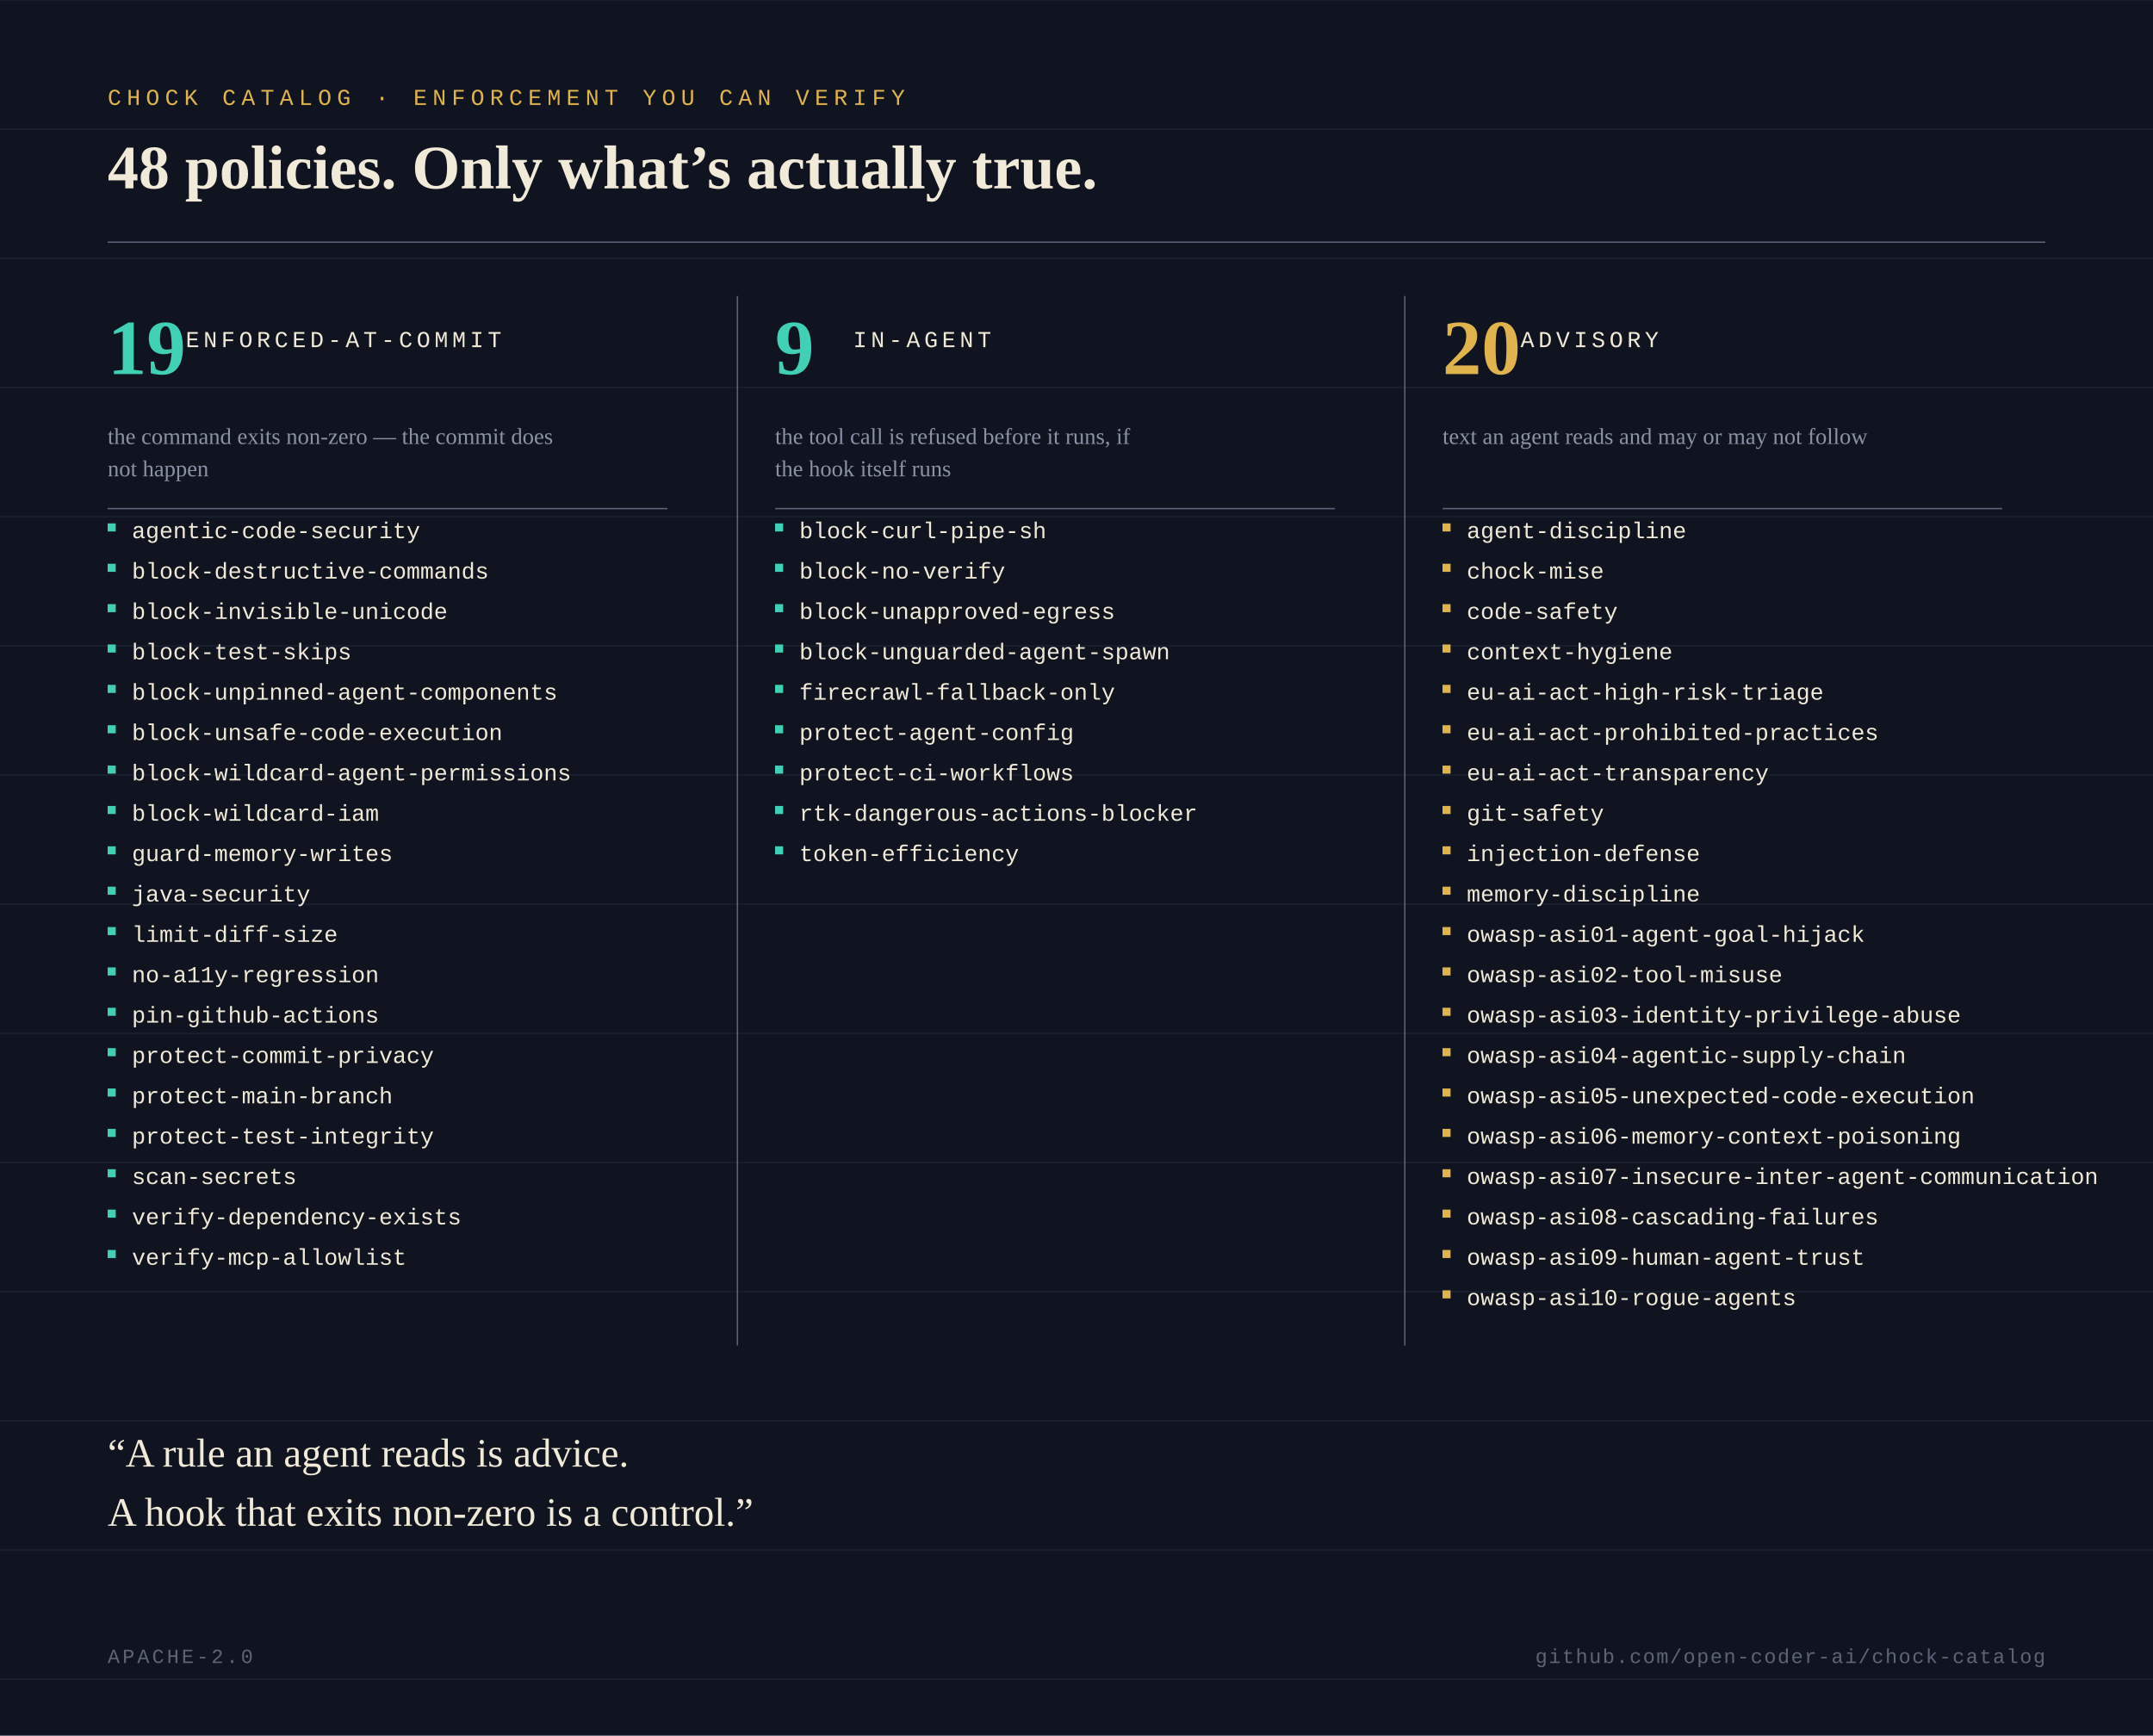
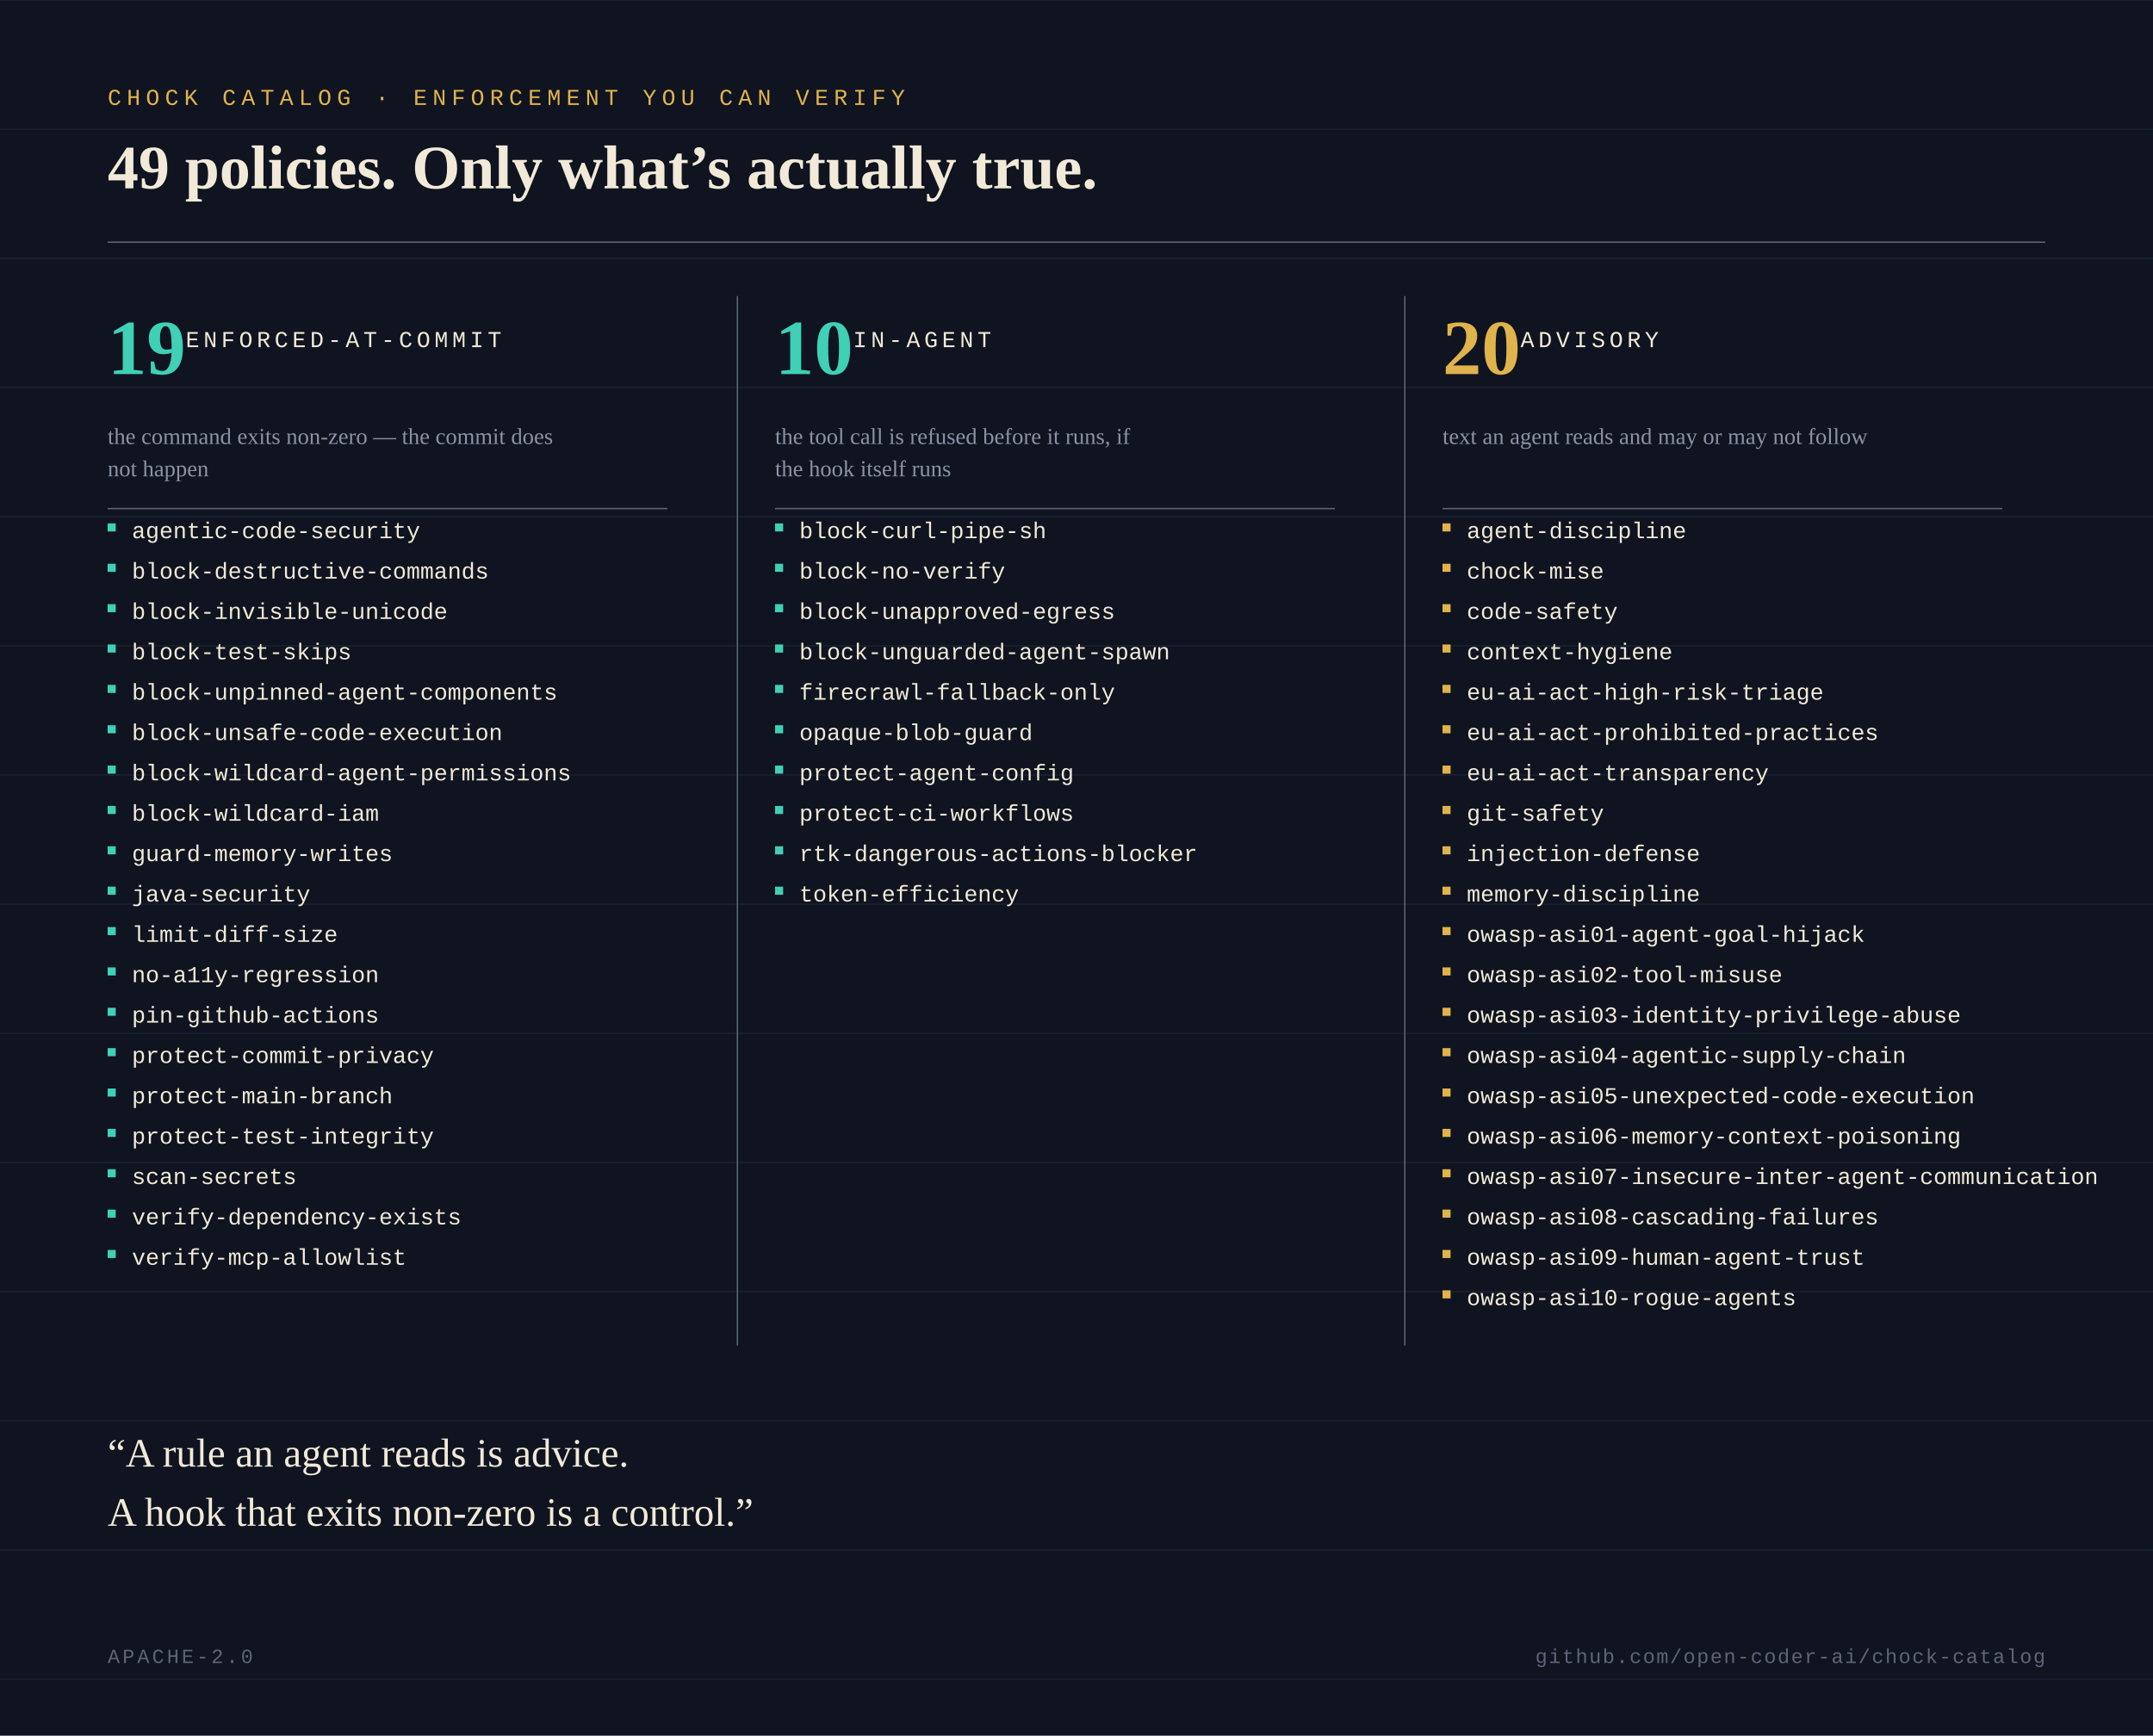
- <svg xmlns="http://www.w3.org/2000/svg" viewBox="0 0 1600 1290" width="1600" height="1290" role="img" aria-label="48 policies: 19 enforced-at-commit, 9 in-agent, 20 advisory">
+ <svg xmlns="http://www.w3.org/2000/svg" viewBox="0 0 1600 1290" width="1600" height="1290" role="img" aria-label="49 policies: 19 enforced-at-commit, 10 in-agent, 20 advisory">
  <rect width="1600" height="1290" fill="#0f1420" />
  <line x1="0" y1="0" x2="1600" y2="0" stroke="#1a2130" stroke-width="1" />
  <line x1="0" y1="96" x2="1600" y2="96" stroke="#1a2130" stroke-width="1" />
  <line x1="0" y1="192" x2="1600" y2="192" stroke="#1a2130" stroke-width="1" />
  <line x1="0" y1="288" x2="1600" y2="288" stroke="#1a2130" stroke-width="1" />
  <line x1="0" y1="384" x2="1600" y2="384" stroke="#1a2130" stroke-width="1" />
  <line x1="0" y1="480" x2="1600" y2="480" stroke="#1a2130" stroke-width="1" />
  <line x1="0" y1="576" x2="1600" y2="576" stroke="#1a2130" stroke-width="1" />
  <line x1="0" y1="672" x2="1600" y2="672" stroke="#1a2130" stroke-width="1" />
  <line x1="0" y1="768" x2="1600" y2="768" stroke="#1a2130" stroke-width="1" />
  <line x1="0" y1="864" x2="1600" y2="864" stroke="#1a2130" stroke-width="1" />
  <line x1="0" y1="960" x2="1600" y2="960" stroke="#1a2130" stroke-width="1" />
  <line x1="0" y1="1056" x2="1600" y2="1056" stroke="#1a2130" stroke-width="1" />
  <line x1="0" y1="1152" x2="1600" y2="1152" stroke="#1a2130" stroke-width="1" />
  <line x1="0" y1="1248" x2="1600" y2="1248" stroke="#1a2130" stroke-width="1" />
  <text x="80" y="78" font-family="'Cascadia Code', Consolas, 'Courier New', monospace" font-size="17" letter-spacing="4" fill="#e0b34c">CHOCK CATALOG · ENFORCEMENT YOU CAN VERIFY</text>
-   <text x="80" y="140" font-family="Georgia, 'Times New Roman', serif" font-size="46" font-weight="bold" fill="#f2ead8">48 policies. Only what’s actually true.</text>
+   <text x="80" y="140" font-family="Georgia, 'Times New Roman', serif" font-size="46" font-weight="bold" fill="#f2ead8">49 policies. Only what’s actually true.</text>
  <line x1="80" y1="180" x2="1520" y2="180" stroke="#5c6577" stroke-width="1" />
  <text x="80" y="278" font-family="Georgia, 'Times New Roman', serif" font-size="58" font-weight="bold" fill="#3fd0b6">19</text>
  <text x="138" y="258" font-family="'Cascadia Code', Consolas, 'Courier New', monospace" font-size="17" letter-spacing="3" fill="#f2ead8">ENFORCED-AT-COMMIT</text>
  <text x="80" y="330" font-family="Georgia, 'Times New Roman', serif" font-size="17" fill="#8a93a6">the command exits non-zero — the commit does</text>
  <text x="80" y="354" font-family="Georgia, 'Times New Roman', serif" font-size="17" fill="#8a93a6">not happen</text>
  <line x1="80" y1="378" x2="496" y2="378" stroke="#5c6577" stroke-width="1" />
  <rect x="80" y="389" width="6" height="6" fill="#3fd0b6" />
  <text x="98" y="400" font-family="'Cascadia Code', Consolas, 'Courier New', monospace" font-size="17" fill="#f2ead8">agentic-code-security</text>
  <rect x="80" y="419" width="6" height="6" fill="#3fd0b6" />
  <text x="98" y="430" font-family="'Cascadia Code', Consolas, 'Courier New', monospace" font-size="17" fill="#f2ead8">block-destructive-commands</text>
  <rect x="80" y="449" width="6" height="6" fill="#3fd0b6" />
  <text x="98" y="460" font-family="'Cascadia Code', Consolas, 'Courier New', monospace" font-size="17" fill="#f2ead8">block-invisible-unicode</text>
  <rect x="80" y="479" width="6" height="6" fill="#3fd0b6" />
  <text x="98" y="490" font-family="'Cascadia Code', Consolas, 'Courier New', monospace" font-size="17" fill="#f2ead8">block-test-skips</text>
  <rect x="80" y="509" width="6" height="6" fill="#3fd0b6" />
  <text x="98" y="520" font-family="'Cascadia Code', Consolas, 'Courier New', monospace" font-size="17" fill="#f2ead8">block-unpinned-agent-components</text>
  <rect x="80" y="539" width="6" height="6" fill="#3fd0b6" />
  <text x="98" y="550" font-family="'Cascadia Code', Consolas, 'Courier New', monospace" font-size="17" fill="#f2ead8">block-unsafe-code-execution</text>
  <rect x="80" y="569" width="6" height="6" fill="#3fd0b6" />
  <text x="98" y="580" font-family="'Cascadia Code', Consolas, 'Courier New', monospace" font-size="17" fill="#f2ead8">block-wildcard-agent-permissions</text>
  <rect x="80" y="599" width="6" height="6" fill="#3fd0b6" />
  <text x="98" y="610" font-family="'Cascadia Code', Consolas, 'Courier New', monospace" font-size="17" fill="#f2ead8">block-wildcard-iam</text>
  <rect x="80" y="629" width="6" height="6" fill="#3fd0b6" />
  <text x="98" y="640" font-family="'Cascadia Code', Consolas, 'Courier New', monospace" font-size="17" fill="#f2ead8">guard-memory-writes</text>
  <rect x="80" y="659" width="6" height="6" fill="#3fd0b6" />
  <text x="98" y="670" font-family="'Cascadia Code', Consolas, 'Courier New', monospace" font-size="17" fill="#f2ead8">java-security</text>
  <rect x="80" y="689" width="6" height="6" fill="#3fd0b6" />
  <text x="98" y="700" font-family="'Cascadia Code', Consolas, 'Courier New', monospace" font-size="17" fill="#f2ead8">limit-diff-size</text>
  <rect x="80" y="719" width="6" height="6" fill="#3fd0b6" />
  <text x="98" y="730" font-family="'Cascadia Code', Consolas, 'Courier New', monospace" font-size="17" fill="#f2ead8">no-a11y-regression</text>
  <rect x="80" y="749" width="6" height="6" fill="#3fd0b6" />
  <text x="98" y="760" font-family="'Cascadia Code', Consolas, 'Courier New', monospace" font-size="17" fill="#f2ead8">pin-github-actions</text>
  <rect x="80" y="779" width="6" height="6" fill="#3fd0b6" />
  <text x="98" y="790" font-family="'Cascadia Code', Consolas, 'Courier New', monospace" font-size="17" fill="#f2ead8">protect-commit-privacy</text>
  <rect x="80" y="809" width="6" height="6" fill="#3fd0b6" />
  <text x="98" y="820" font-family="'Cascadia Code', Consolas, 'Courier New', monospace" font-size="17" fill="#f2ead8">protect-main-branch</text>
  <rect x="80" y="839" width="6" height="6" fill="#3fd0b6" />
  <text x="98" y="850" font-family="'Cascadia Code', Consolas, 'Courier New', monospace" font-size="17" fill="#f2ead8">protect-test-integrity</text>
  <rect x="80" y="869" width="6" height="6" fill="#3fd0b6" />
  <text x="98" y="880" font-family="'Cascadia Code', Consolas, 'Courier New', monospace" font-size="17" fill="#f2ead8">scan-secrets</text>
  <rect x="80" y="899" width="6" height="6" fill="#3fd0b6" />
  <text x="98" y="910" font-family="'Cascadia Code', Consolas, 'Courier New', monospace" font-size="17" fill="#f2ead8">verify-dependency-exists</text>
  <rect x="80" y="929" width="6" height="6" fill="#3fd0b6" />
  <text x="98" y="940" font-family="'Cascadia Code', Consolas, 'Courier New', monospace" font-size="17" fill="#f2ead8">verify-mcp-allowlist</text>
  <line x1="548" y1="220" x2="548" y2="1000" stroke="#5c6577" stroke-width="1" />
-   <text x="576" y="278" font-family="Georgia, 'Times New Roman', serif" font-size="58" font-weight="bold" fill="#3fd0b6">9</text>
+   <text x="576" y="278" font-family="Georgia, 'Times New Roman', serif" font-size="58" font-weight="bold" fill="#3fd0b6">10</text>
  <text x="634" y="258" font-family="'Cascadia Code', Consolas, 'Courier New', monospace" font-size="17" letter-spacing="3" fill="#f2ead8">IN-AGENT</text>
  <text x="576" y="330" font-family="Georgia, 'Times New Roman', serif" font-size="17" fill="#8a93a6">the tool call is refused before it runs, if</text>
  <text x="576" y="354" font-family="Georgia, 'Times New Roman', serif" font-size="17" fill="#8a93a6">the hook itself runs</text>
  <line x1="576" y1="378" x2="992" y2="378" stroke="#5c6577" stroke-width="1" />
  <rect x="576" y="389" width="6" height="6" fill="#3fd0b6" />
  <text x="594" y="400" font-family="'Cascadia Code', Consolas, 'Courier New', monospace" font-size="17" fill="#f2ead8">block-curl-pipe-sh</text>
  <rect x="576" y="419" width="6" height="6" fill="#3fd0b6" />
  <text x="594" y="430" font-family="'Cascadia Code', Consolas, 'Courier New', monospace" font-size="17" fill="#f2ead8">block-no-verify</text>
  <rect x="576" y="449" width="6" height="6" fill="#3fd0b6" />
  <text x="594" y="460" font-family="'Cascadia Code', Consolas, 'Courier New', monospace" font-size="17" fill="#f2ead8">block-unapproved-egress</text>
  <rect x="576" y="479" width="6" height="6" fill="#3fd0b6" />
  <text x="594" y="490" font-family="'Cascadia Code', Consolas, 'Courier New', monospace" font-size="17" fill="#f2ead8">block-unguarded-agent-spawn</text>
  <rect x="576" y="509" width="6" height="6" fill="#3fd0b6" />
  <text x="594" y="520" font-family="'Cascadia Code', Consolas, 'Courier New', monospace" font-size="17" fill="#f2ead8">firecrawl-fallback-only</text>
  <rect x="576" y="539" width="6" height="6" fill="#3fd0b6" />
-   <text x="594" y="550" font-family="'Cascadia Code', Consolas, 'Courier New', monospace" font-size="17" fill="#f2ead8">protect-agent-config</text>
+   <text x="594" y="550" font-family="'Cascadia Code', Consolas, 'Courier New', monospace" font-size="17" fill="#f2ead8">opaque-blob-guard</text>
  <rect x="576" y="569" width="6" height="6" fill="#3fd0b6" />
-   <text x="594" y="580" font-family="'Cascadia Code', Consolas, 'Courier New', monospace" font-size="17" fill="#f2ead8">protect-ci-workflows</text>
+   <text x="594" y="580" font-family="'Cascadia Code', Consolas, 'Courier New', monospace" font-size="17" fill="#f2ead8">protect-agent-config</text>
  <rect x="576" y="599" width="6" height="6" fill="#3fd0b6" />
-   <text x="594" y="610" font-family="'Cascadia Code', Consolas, 'Courier New', monospace" font-size="17" fill="#f2ead8">rtk-dangerous-actions-blocker</text>
+   <text x="594" y="610" font-family="'Cascadia Code', Consolas, 'Courier New', monospace" font-size="17" fill="#f2ead8">protect-ci-workflows</text>
  <rect x="576" y="629" width="6" height="6" fill="#3fd0b6" />
-   <text x="594" y="640" font-family="'Cascadia Code', Consolas, 'Courier New', monospace" font-size="17" fill="#f2ead8">token-efficiency</text>
+   <text x="594" y="640" font-family="'Cascadia Code', Consolas, 'Courier New', monospace" font-size="17" fill="#f2ead8">rtk-dangerous-actions-blocker</text>
+   <rect x="576" y="659" width="6" height="6" fill="#3fd0b6" />
+   <text x="594" y="670" font-family="'Cascadia Code', Consolas, 'Courier New', monospace" font-size="17" fill="#f2ead8">token-efficiency</text>
  <line x1="1044" y1="220" x2="1044" y2="1000" stroke="#5c6577" stroke-width="1" />
  <text x="1072" y="278" font-family="Georgia, 'Times New Roman', serif" font-size="58" font-weight="bold" fill="#e0b34c">20</text>
  <text x="1130" y="258" font-family="'Cascadia Code', Consolas, 'Courier New', monospace" font-size="17" letter-spacing="3" fill="#f2ead8">ADVISORY</text>
  <text x="1072" y="330" font-family="Georgia, 'Times New Roman', serif" font-size="17" fill="#8a93a6">text an agent reads and may or may not follow</text>
  <line x1="1072" y1="378" x2="1488" y2="378" stroke="#5c6577" stroke-width="1" />
  <rect x="1072" y="389" width="6" height="6" fill="#e0b34c" />
  <text x="1090" y="400" font-family="'Cascadia Code', Consolas, 'Courier New', monospace" font-size="17" fill="#f2ead8">agent-discipline</text>
  <rect x="1072" y="419" width="6" height="6" fill="#e0b34c" />
  <text x="1090" y="430" font-family="'Cascadia Code', Consolas, 'Courier New', monospace" font-size="17" fill="#f2ead8">chock-mise</text>
  <rect x="1072" y="449" width="6" height="6" fill="#e0b34c" />
  <text x="1090" y="460" font-family="'Cascadia Code', Consolas, 'Courier New', monospace" font-size="17" fill="#f2ead8">code-safety</text>
  <rect x="1072" y="479" width="6" height="6" fill="#e0b34c" />
  <text x="1090" y="490" font-family="'Cascadia Code', Consolas, 'Courier New', monospace" font-size="17" fill="#f2ead8">context-hygiene</text>
  <rect x="1072" y="509" width="6" height="6" fill="#e0b34c" />
  <text x="1090" y="520" font-family="'Cascadia Code', Consolas, 'Courier New', monospace" font-size="17" fill="#f2ead8">eu-ai-act-high-risk-triage</text>
  <rect x="1072" y="539" width="6" height="6" fill="#e0b34c" />
  <text x="1090" y="550" font-family="'Cascadia Code', Consolas, 'Courier New', monospace" font-size="17" fill="#f2ead8">eu-ai-act-prohibited-practices</text>
  <rect x="1072" y="569" width="6" height="6" fill="#e0b34c" />
  <text x="1090" y="580" font-family="'Cascadia Code', Consolas, 'Courier New', monospace" font-size="17" fill="#f2ead8">eu-ai-act-transparency</text>
  <rect x="1072" y="599" width="6" height="6" fill="#e0b34c" />
  <text x="1090" y="610" font-family="'Cascadia Code', Consolas, 'Courier New', monospace" font-size="17" fill="#f2ead8">git-safety</text>
  <rect x="1072" y="629" width="6" height="6" fill="#e0b34c" />
  <text x="1090" y="640" font-family="'Cascadia Code', Consolas, 'Courier New', monospace" font-size="17" fill="#f2ead8">injection-defense</text>
  <rect x="1072" y="659" width="6" height="6" fill="#e0b34c" />
  <text x="1090" y="670" font-family="'Cascadia Code', Consolas, 'Courier New', monospace" font-size="17" fill="#f2ead8">memory-discipline</text>
  <rect x="1072" y="689" width="6" height="6" fill="#e0b34c" />
  <text x="1090" y="700" font-family="'Cascadia Code', Consolas, 'Courier New', monospace" font-size="17" fill="#f2ead8">owasp-asi01-agent-goal-hijack</text>
  <rect x="1072" y="719" width="6" height="6" fill="#e0b34c" />
  <text x="1090" y="730" font-family="'Cascadia Code', Consolas, 'Courier New', monospace" font-size="17" fill="#f2ead8">owasp-asi02-tool-misuse</text>
  <rect x="1072" y="749" width="6" height="6" fill="#e0b34c" />
  <text x="1090" y="760" font-family="'Cascadia Code', Consolas, 'Courier New', monospace" font-size="17" fill="#f2ead8">owasp-asi03-identity-privilege-abuse</text>
  <rect x="1072" y="779" width="6" height="6" fill="#e0b34c" />
  <text x="1090" y="790" font-family="'Cascadia Code', Consolas, 'Courier New', monospace" font-size="17" fill="#f2ead8">owasp-asi04-agentic-supply-chain</text>
  <rect x="1072" y="809" width="6" height="6" fill="#e0b34c" />
  <text x="1090" y="820" font-family="'Cascadia Code', Consolas, 'Courier New', monospace" font-size="17" fill="#f2ead8">owasp-asi05-unexpected-code-execution</text>
  <rect x="1072" y="839" width="6" height="6" fill="#e0b34c" />
  <text x="1090" y="850" font-family="'Cascadia Code', Consolas, 'Courier New', monospace" font-size="17" fill="#f2ead8">owasp-asi06-memory-context-poisoning</text>
  <rect x="1072" y="869" width="6" height="6" fill="#e0b34c" />
  <text x="1090" y="880" font-family="'Cascadia Code', Consolas, 'Courier New', monospace" font-size="17" fill="#f2ead8">owasp-asi07-insecure-inter-agent-communication</text>
  <rect x="1072" y="899" width="6" height="6" fill="#e0b34c" />
  <text x="1090" y="910" font-family="'Cascadia Code', Consolas, 'Courier New', monospace" font-size="17" fill="#f2ead8">owasp-asi08-cascading-failures</text>
  <rect x="1072" y="929" width="6" height="6" fill="#e0b34c" />
  <text x="1090" y="940" font-family="'Cascadia Code', Consolas, 'Courier New', monospace" font-size="17" fill="#f2ead8">owasp-asi09-human-agent-trust</text>
  <rect x="1072" y="959" width="6" height="6" fill="#e0b34c" />
  <text x="1090" y="970" font-family="'Cascadia Code', Consolas, 'Courier New', monospace" font-size="17" fill="#f2ead8">owasp-asi10-rogue-agents</text>
  <text x="80" y="1090" font-family="Georgia, 'Times New Roman', serif" font-size="30" fill="#f2ead8">“A rule an agent reads is advice.</text>
  <text x="80" y="1134" font-family="Georgia, 'Times New Roman', serif" font-size="30" fill="#f2ead8">A hook that exits non-zero is a control.”</text>
  <text x="80" y="1236" font-family="'Cascadia Code', Consolas, 'Courier New', monospace" font-size="15" letter-spacing="2" fill="#5c6577">APACHE-2.0</text>
  <text x="1520" y="1236" text-anchor="end" font-family="'Cascadia Code', Consolas, 'Courier New', monospace" font-size="15" letter-spacing="1" fill="#5c6577">github.com/open-coder-ai/chock-catalog</text>
</svg>
